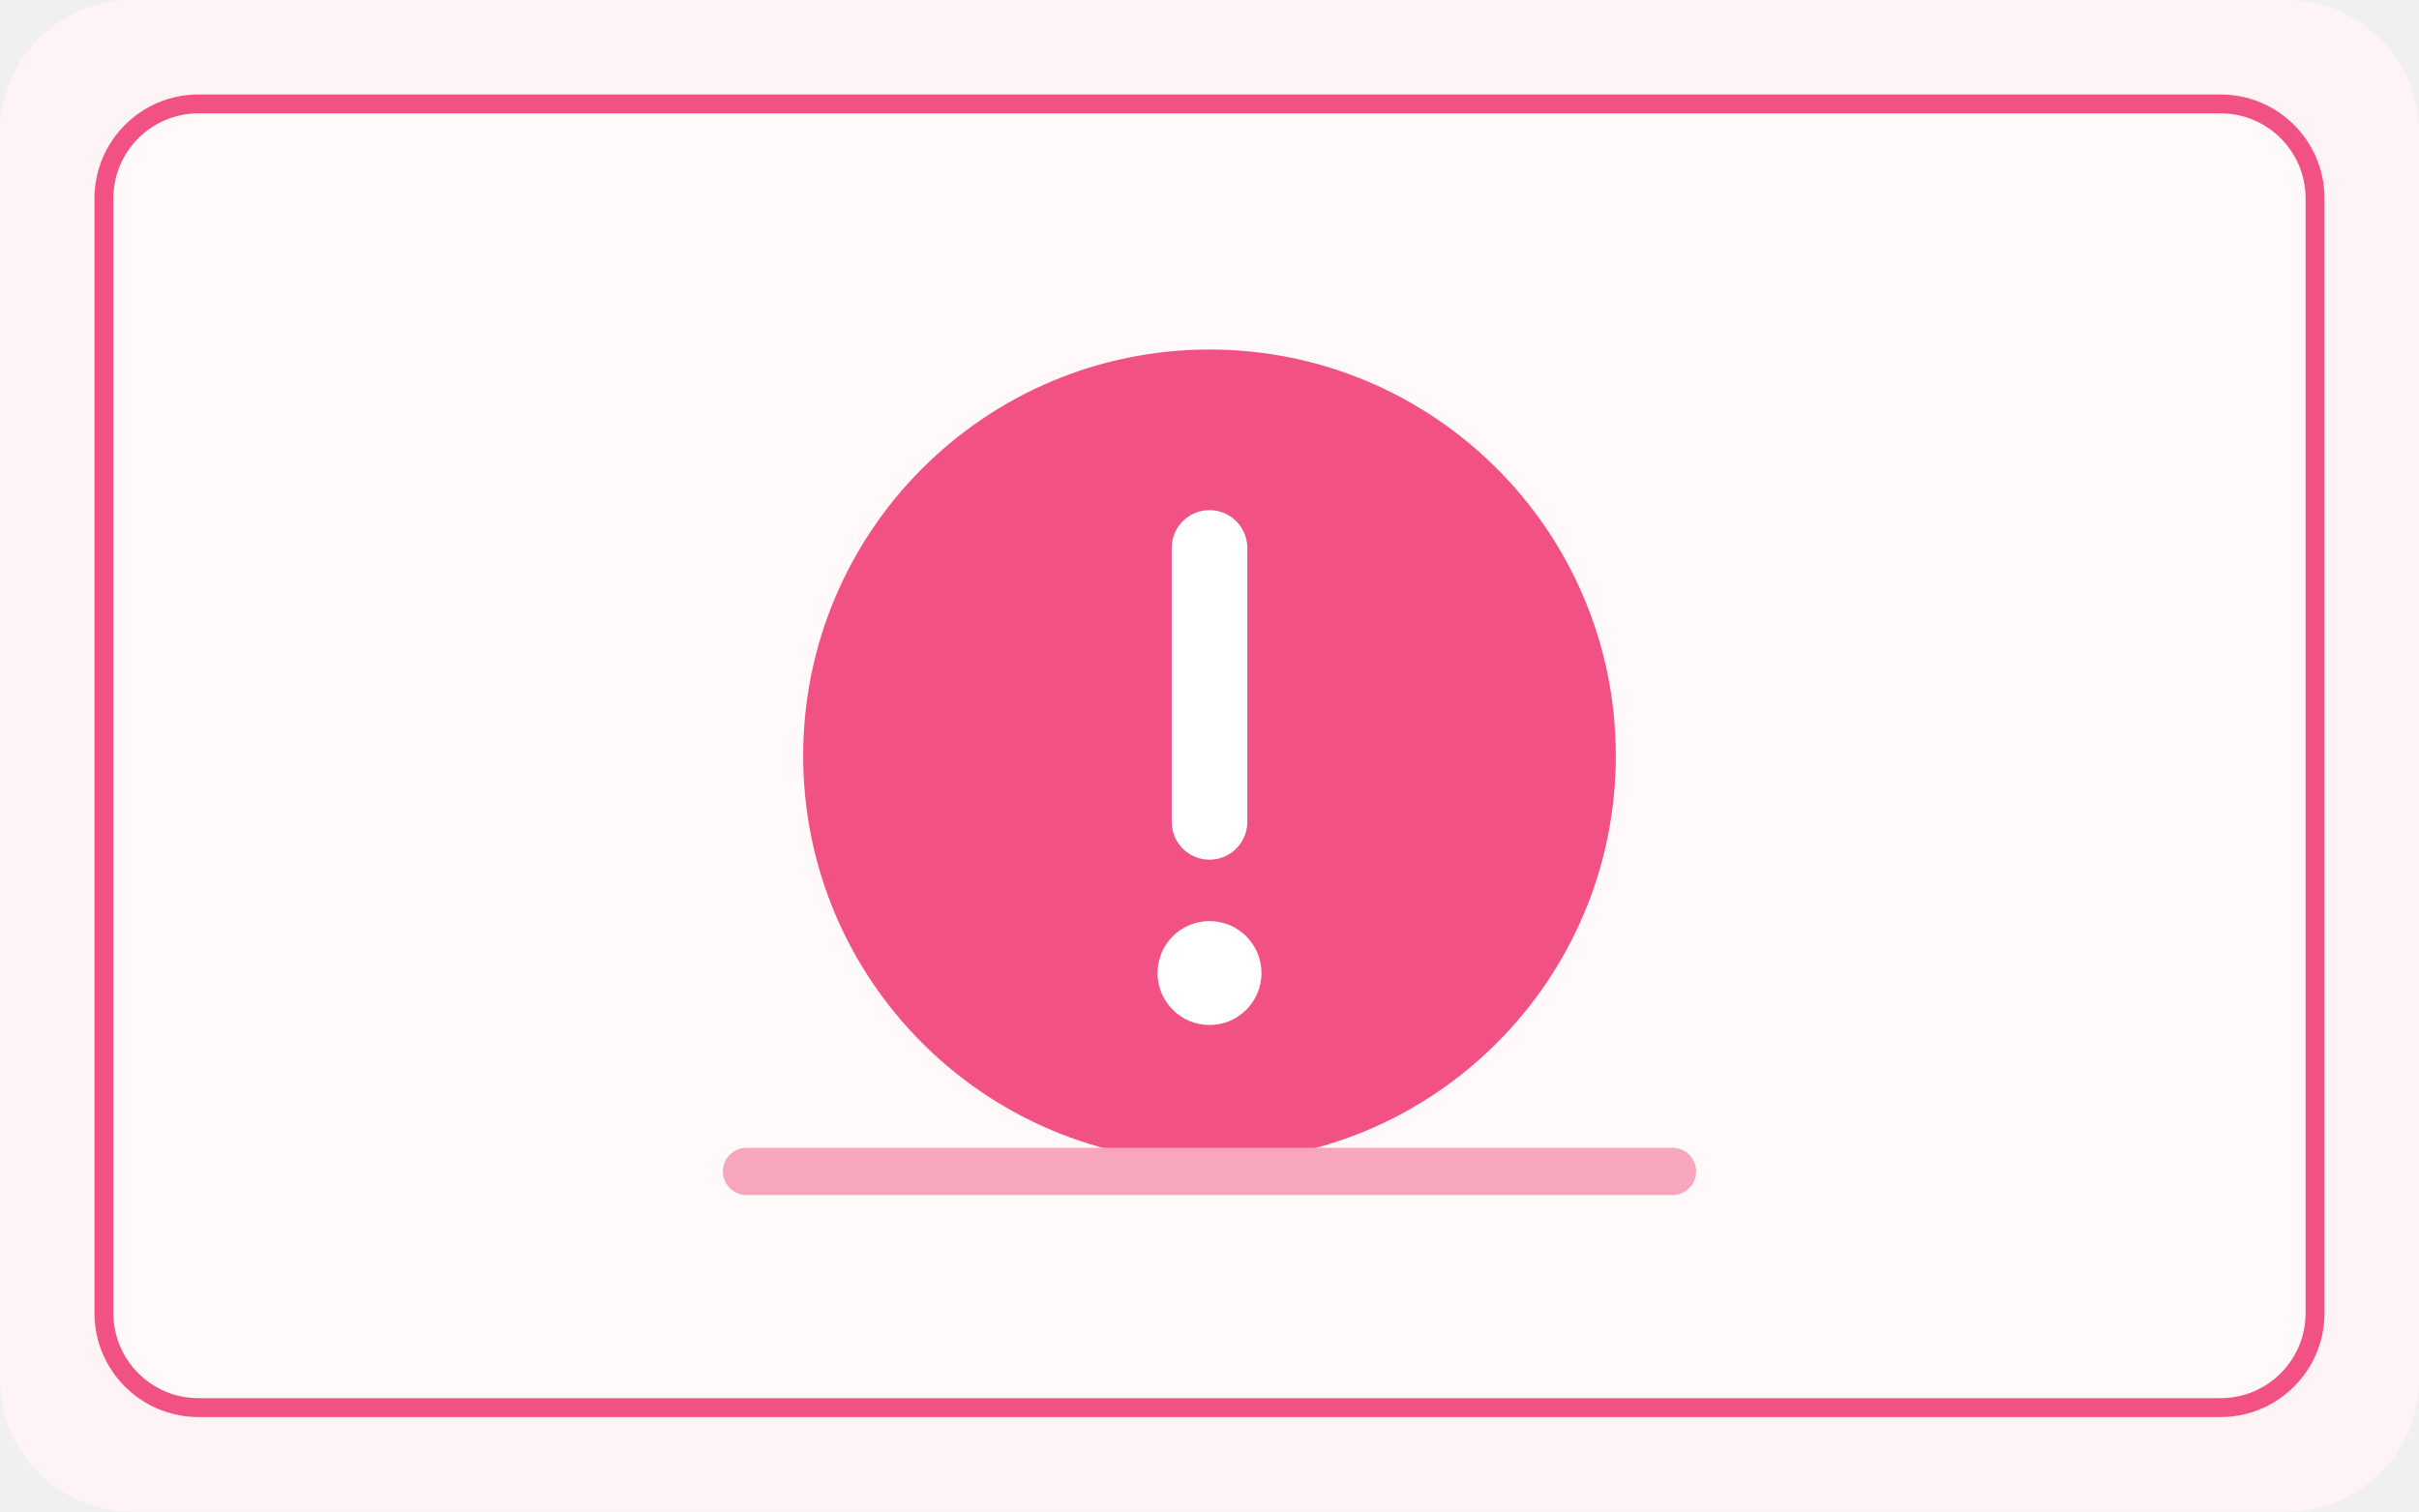
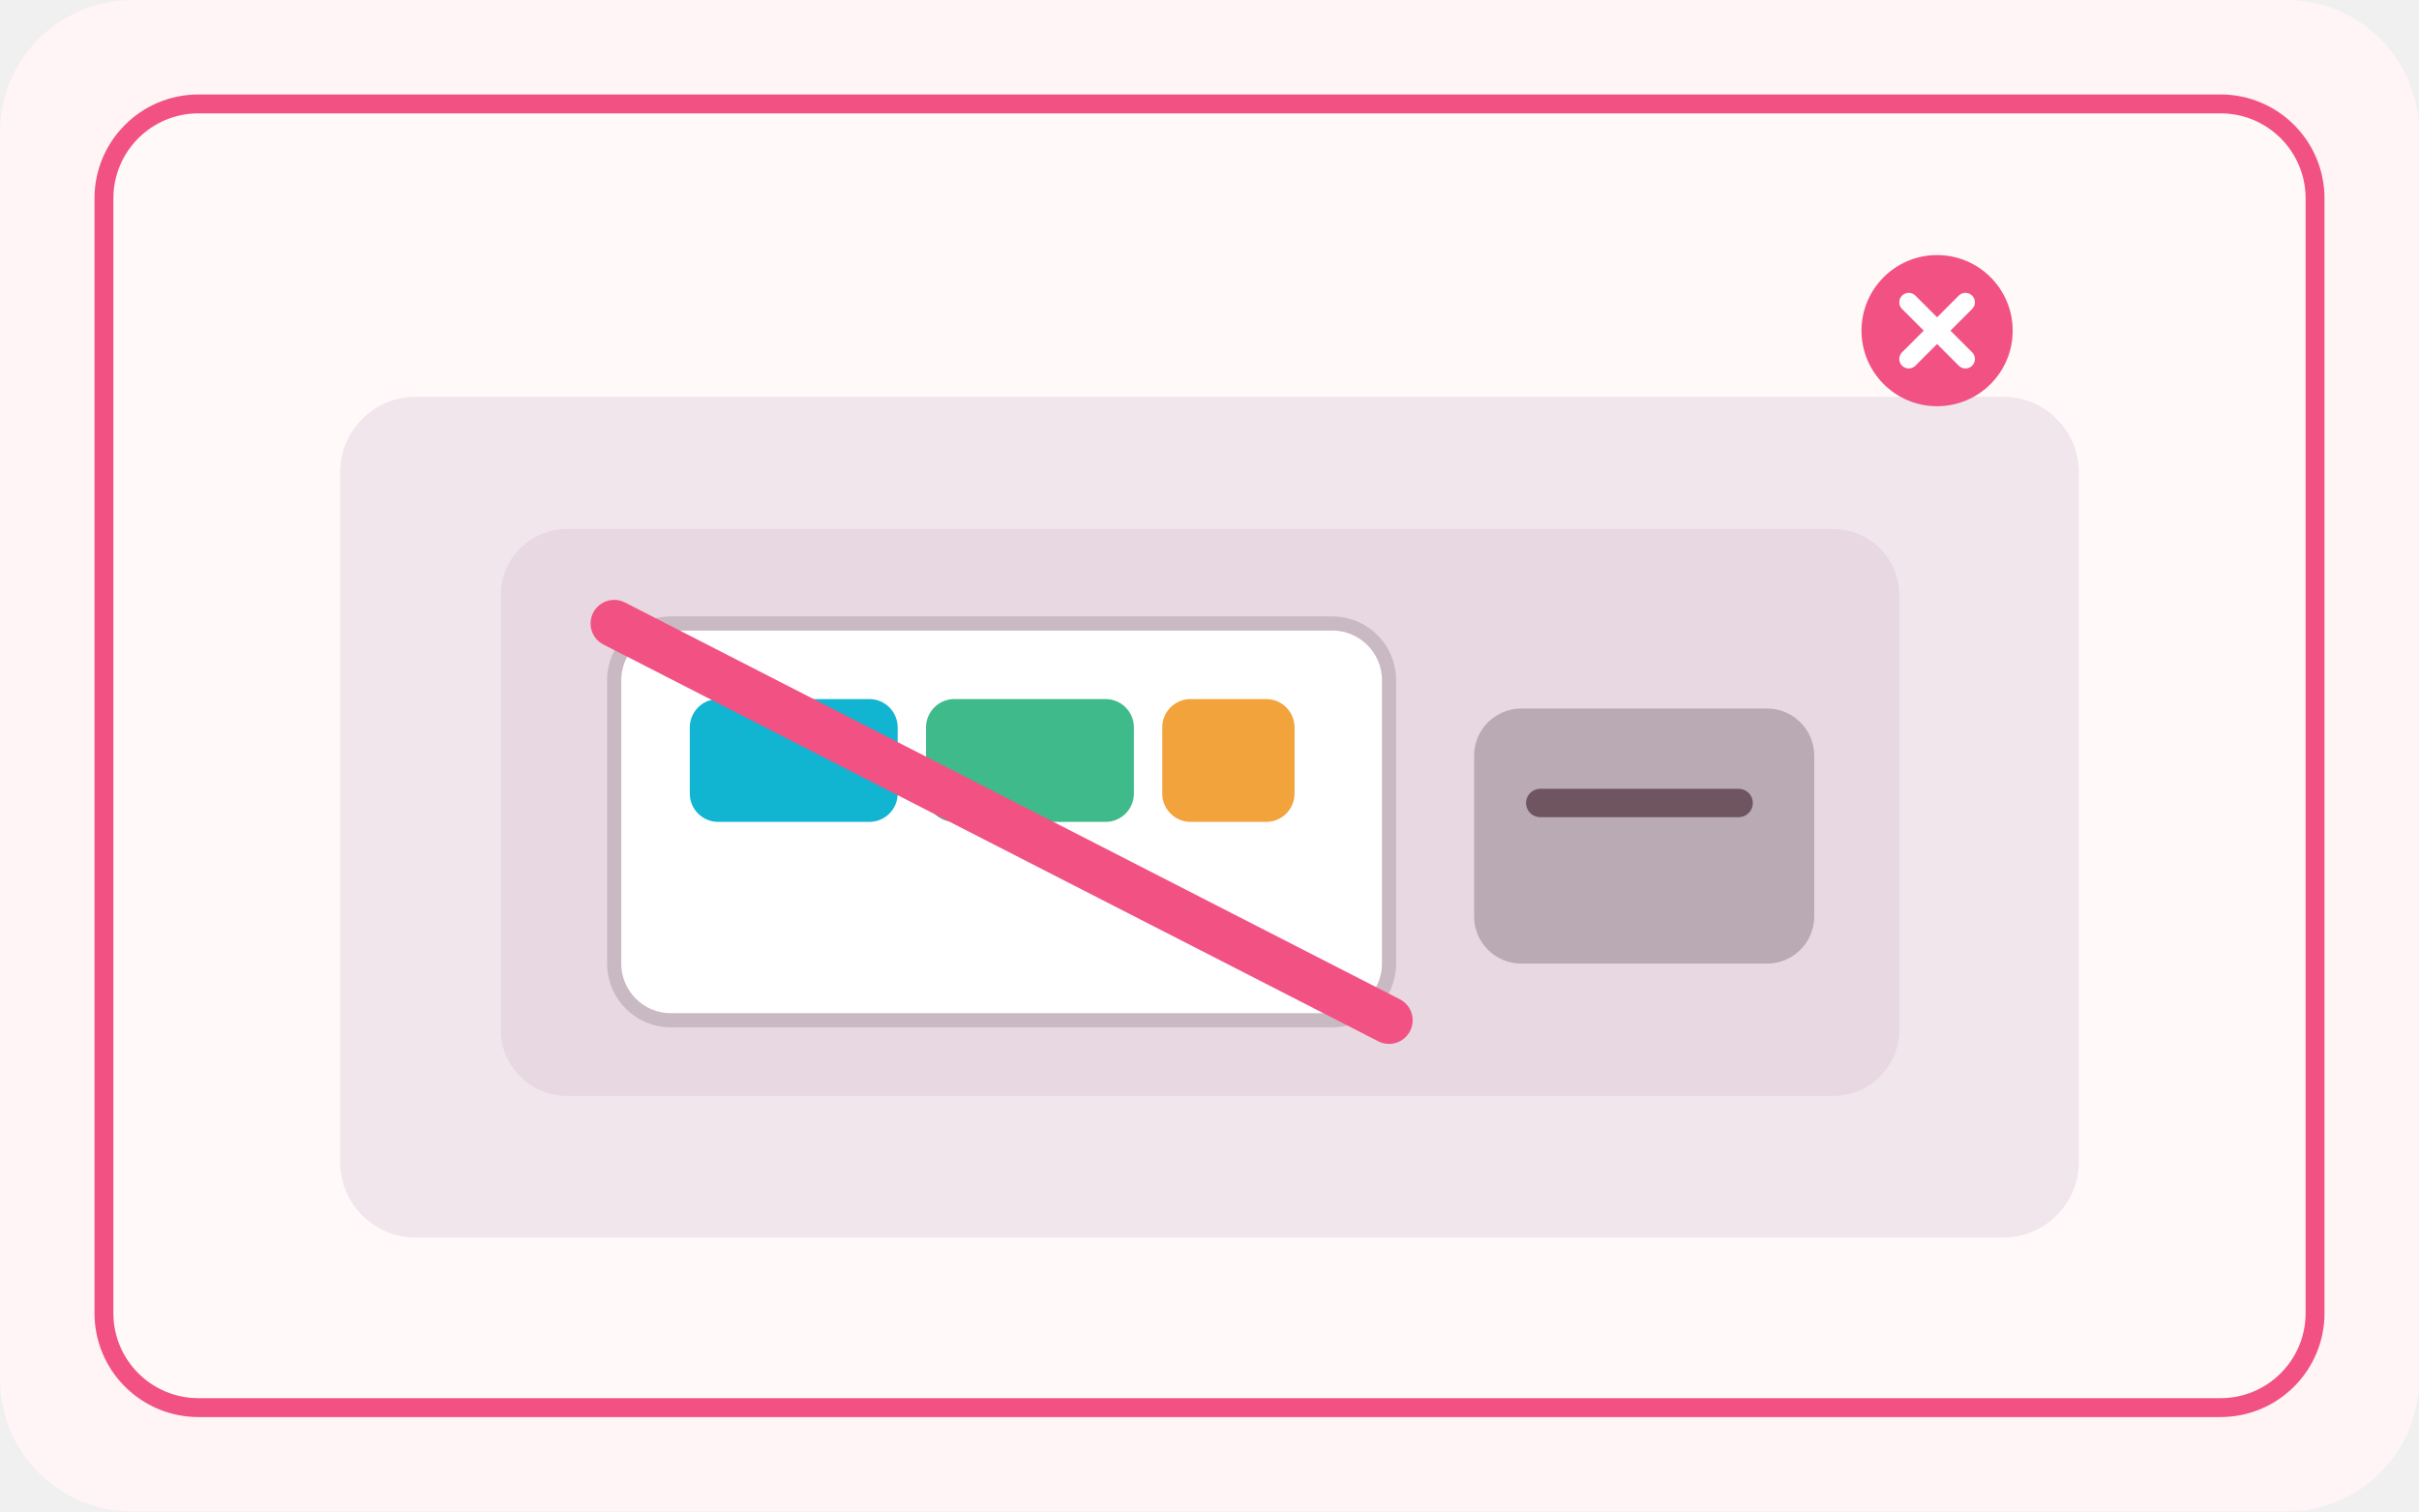
<svg xmlns="http://www.w3.org/2000/svg" width="512" height="320" viewBox="0 0 512 320" fill="none">
-   <rect width="512" height="320" rx="28" fill="#FFF4F5" />
+   <rect width="512" height="320" rx="28" fill="#FFF4F6" />
  <rect x="22" y="22" width="468" height="276" rx="20" fill="#FFF9FA" stroke="#F25283" stroke-width="4" />
-   <circle cx="256" cy="160" r="86" fill="#F25283" />
-   <path d="M256 116V174" stroke="white" stroke-width="16" stroke-linecap="round" />
-   <circle cx="256" cy="206" r="11" fill="white" />
-   <path d="M158 248H354" stroke="#F8A6BE" stroke-width="10" stroke-linecap="round" />
+   <rect x="72" y="84" width="368" height="178" rx="16" fill="#F1E6EB" />
+   <rect x="106" y="112" width="296" height="120" rx="14" fill="#E7D8E1" />
+   <rect x="130" y="132" width="164" height="84" rx="12" fill="#FFFFFF" stroke="#C9B9C2" stroke-width="3" />
+   <rect x="146" y="148" width="44" height="26" rx="6" fill="#11B5D2" />
+   <rect x="196" y="148" width="44" height="26" rx="6" fill="#3FBA8A" />
+   <rect x="246" y="148" width="28" height="26" rx="6" fill="#F2A33C" />
+   <path d="M130 132L294 216" stroke="#F25283" stroke-width="10" stroke-linecap="round" />
+   <rect x="312" y="150" width="72" height="54" rx="10" fill="#B9AAB4" />
+   <path d="M326 170H368" stroke="#6F5560" stroke-width="6" stroke-linecap="round" />
+   <circle cx="410" cy="70" r="16" fill="#F25283" />
+   <path d="M404 64L416 76" stroke="white" stroke-width="4" stroke-linecap="round" />
+   <path d="M416 64L404 76" stroke="white" stroke-width="4" stroke-linecap="round" />
</svg>
